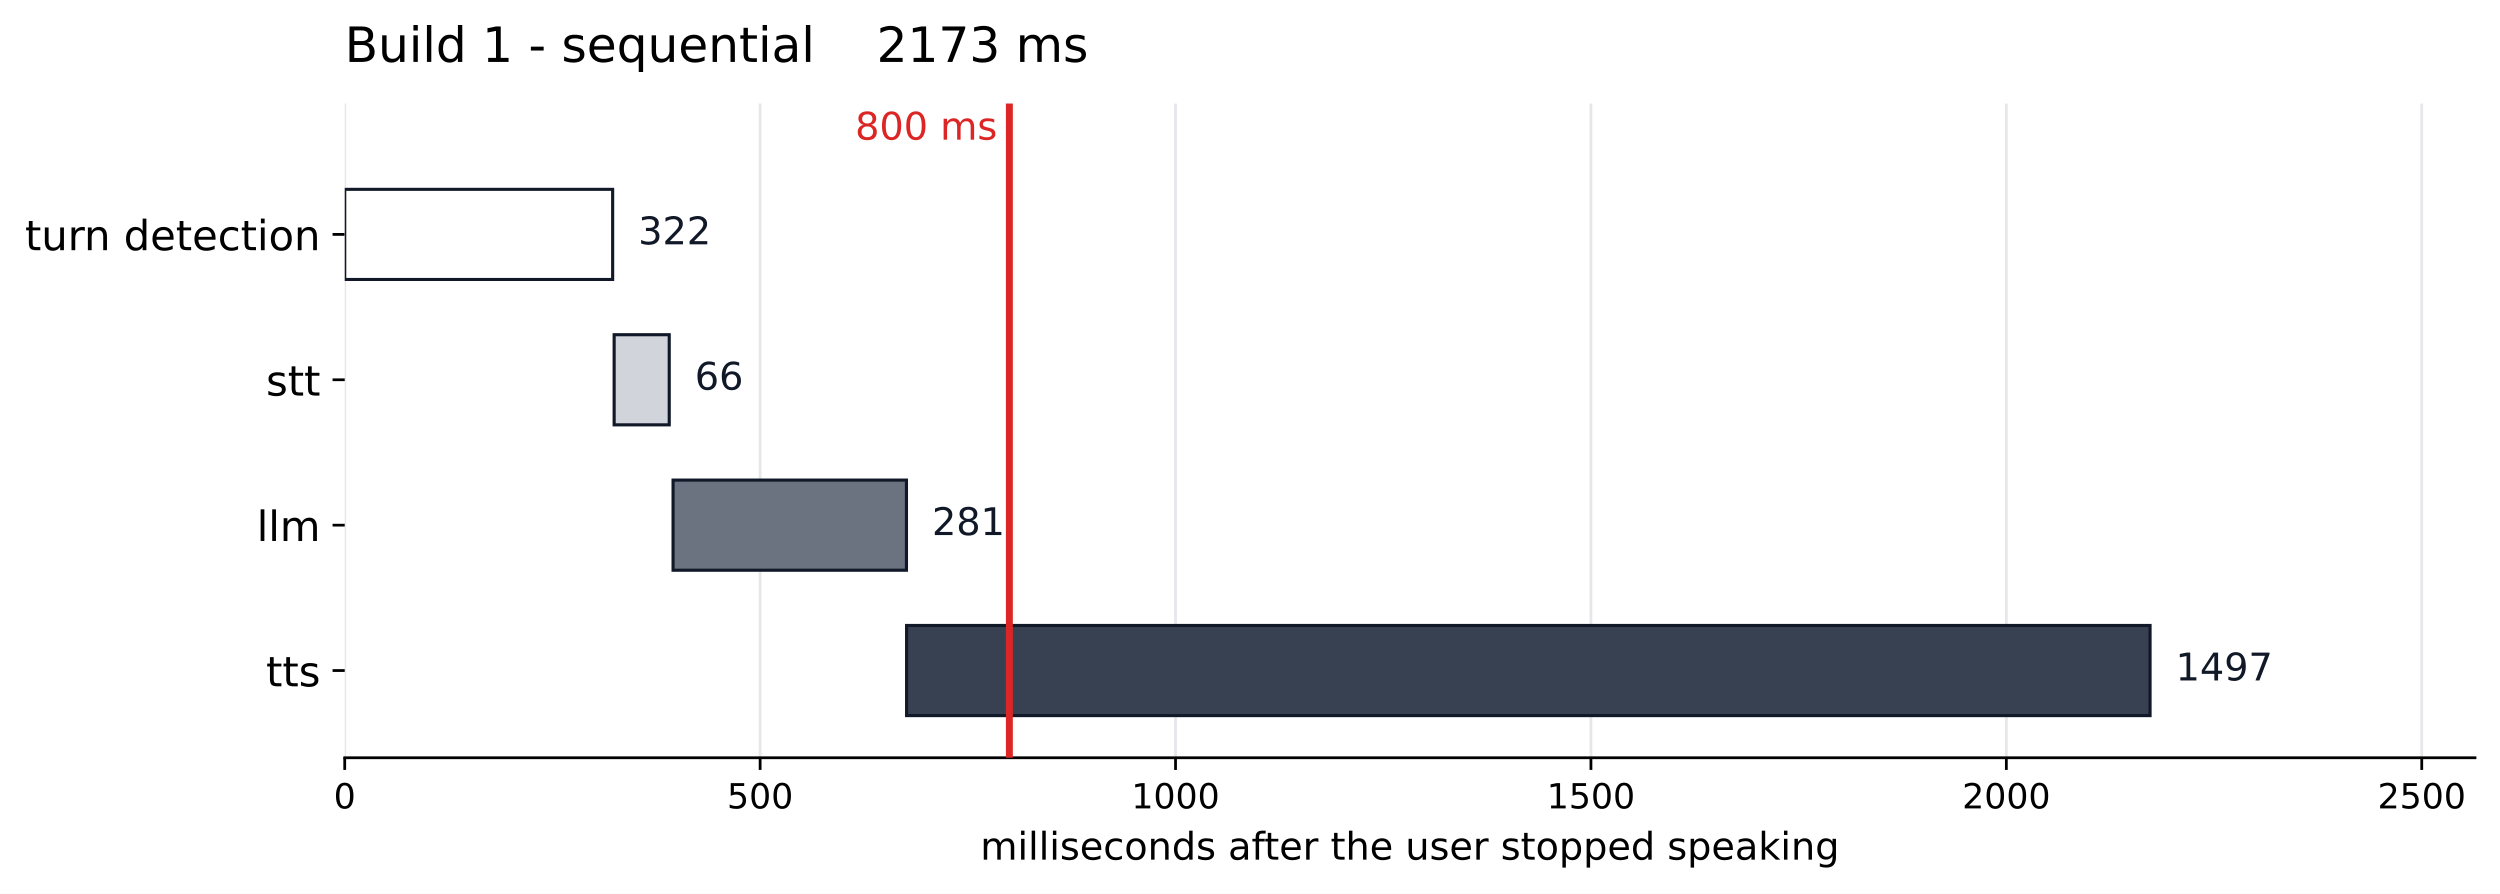
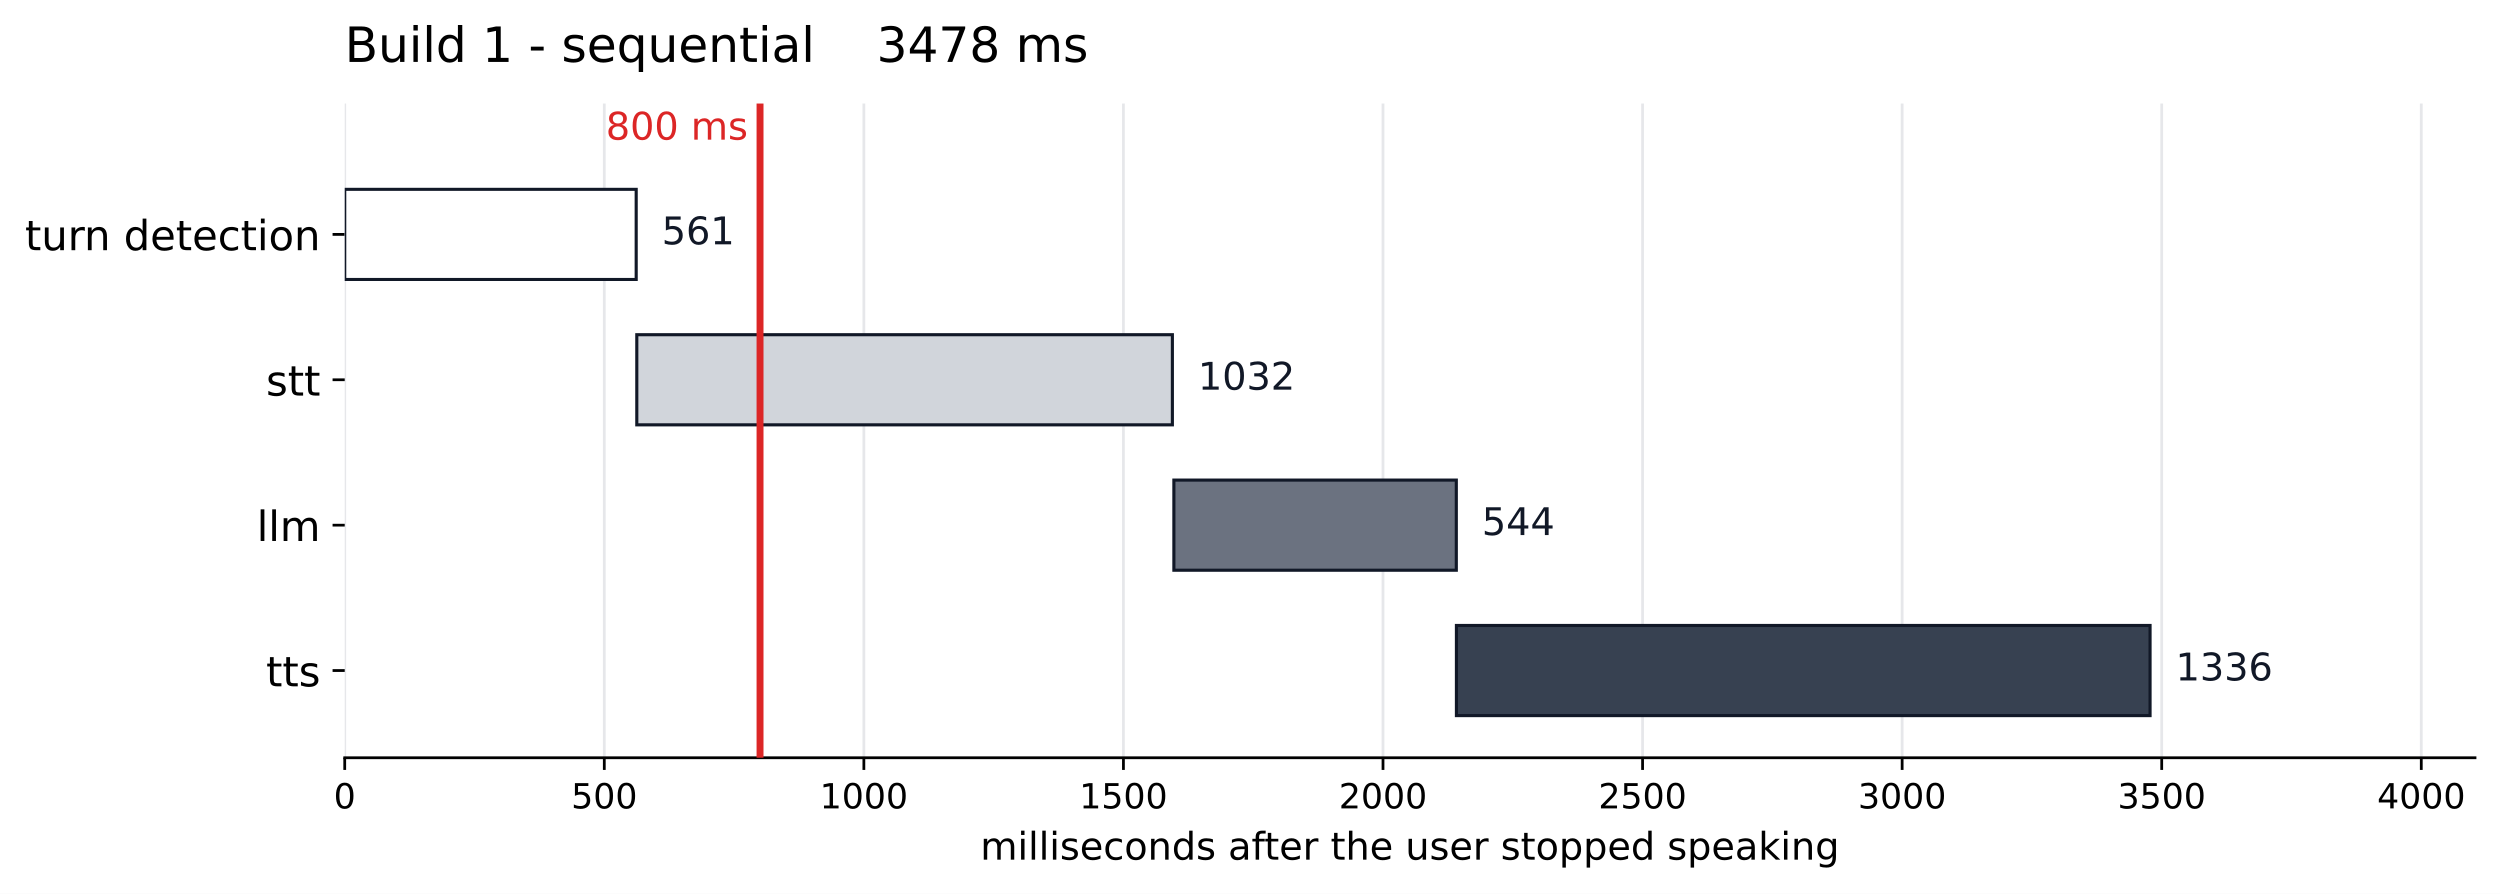
<svg xmlns="http://www.w3.org/2000/svg" xmlns:xlink="http://www.w3.org/1999/xlink" width="720.325pt" height="257.535pt" viewBox="0 0 720.325 257.535" version="1.1">
  <defs>
    <style type="text/css">*{stroke-linejoin: round; stroke-linecap: butt}</style>
  </defs>
  <g id="figure_1">
    <g id="patch_1">
      <path d="M 0 257.535  L 720.325 257.535  L 720.325 -0  L 0 -0  z " style="fill: #ffffff" />
    </g>
    <g id="axes_1">
      <g id="patch_2">
        <path d="M 99.325 218.334  L 713.125 218.334  L 713.125 29.838  L 99.325 29.838  z " style="fill: #ffffff" />
      </g>
      <g id="matplotlib.axis_1">
        <g id="xtick_1">
          <g id="line2d_1">
-             <path d="M 99.325 218.334  L 99.325 29.838  " clip-path="url(#pb1c9cd864e)" style="fill: none; stroke: #9ca3af; stroke-opacity: 0.25; stroke-width: 0.8; stroke-linecap: square" />
+             <path d="M 99.325 218.334  L 99.325 29.838  " clip-path="url(#p70edc751e0)" style="fill: none; stroke: #9ca3af; stroke-opacity: 0.25; stroke-width: 0.8; stroke-linecap: square" />
          </g>
          <g id="line2d_2">
            <defs>
-               <path id="m8ec31cee1f" d="M 0 0  L 0 3.5  " style="stroke: #000000; stroke-width: 0.8" />
+               <path id="m69275146df" d="M 0 0  L 0 3.5  " style="stroke: #000000; stroke-width: 0.8" />
            </defs>
            <g>
-               <use xlink:href="#m8ec31cee1f" x="99.325" y="218.334" style="stroke: #000000; stroke-width: 0.8" />
+               <use xlink:href="#m69275146df" x="99.325" y="218.334" style="stroke: #000000; stroke-width: 0.8" />
            </g>
          </g>
          <g id="text_1">
            <g transform="translate(96.14375 232.9315) scale(0.1 -0.1)">
              <defs>
                <path id="DejaVuSans-13" d="M 2034 4250  Q 1547 4250 1301 3770  Q 1056 3291 1056 2328  Q 1056 1369 1301 889  Q 1547 409 2034 409  Q 2525 409 2770 889  Q 3016 1369 3016 2328  Q 3016 3291 2770 3770  Q 2525 4250 2034 4250  z M 2034 4750  Q 2819 4750 3233 4129  Q 3647 3509 3647 2328  Q 3647 1150 3233 529  Q 2819 -91 2034 -91  Q 1250 -91 836 529  Q 422 1150 422 2328  Q 422 3509 836 4129  Q 1250 4750 2034 4750  z " transform="scale(0.015625)" />
              </defs>
              <use xlink:href="#DejaVuSans-13" />
            </g>
          </g>
        </g>
        <g id="xtick_2">
          <g id="line2d_3">
-             <path d="M 219.016 218.334  L 219.016 29.838  " clip-path="url(#pb1c9cd864e)" style="fill: none; stroke: #9ca3af; stroke-opacity: 0.25; stroke-width: 0.8; stroke-linecap: square" />
+             <path d="M 174.115 218.334  L 174.115 29.838  " clip-path="url(#p70edc751e0)" style="fill: none; stroke: #9ca3af; stroke-opacity: 0.25; stroke-width: 0.8; stroke-linecap: square" />
          </g>
          <g id="line2d_4">
            <g>
-               <use xlink:href="#m8ec31cee1f" x="219.016" y="218.334" style="stroke: #000000; stroke-width: 0.8" />
+               <use xlink:href="#m69275146df" x="174.115" y="218.334" style="stroke: #000000; stroke-width: 0.8" />
            </g>
          </g>
          <g id="text_2">
-             <g transform="translate(209.472 232.9315) scale(0.1 -0.1)">
+             <g transform="translate(164.5712 232.9315) scale(0.1 -0.1)">
              <defs>
                <path id="DejaVuSans-18" d="M 691 4666  L 3169 4666  L 3169 4134  L 1269 4134  L 1269 2991  Q 1406 3038 1543 3061  Q 1681 3084 1819 3084  Q 2600 3084 3056 2656  Q 3513 2228 3513 1497  Q 3513 744 3044 326  Q 2575 -91 1722 -91  Q 1428 -91 1123 -41  Q 819 9 494 109  L 494 744  Q 775 591 1075 516  Q 1375 441 1709 441  Q 2250 441 2565 725  Q 2881 1009 2881 1497  Q 2881 1984 2565 2268  Q 2250 2553 1709 2553  Q 1456 2553 1204 2497  Q 953 2441 691 2322  L 691 4666  z " transform="scale(0.015625)" />
              </defs>
              <use xlink:href="#DejaVuSans-18" />
              <use xlink:href="#DejaVuSans-13" transform="translate(63.625 0)" />
              <use xlink:href="#DejaVuSans-13" transform="translate(127.25 0)" />
            </g>
          </g>
        </g>
        <g id="xtick_3">
          <g id="line2d_5">
-             <path d="M 338.706 218.334  L 338.706 29.838  " clip-path="url(#pb1c9cd864e)" style="fill: none; stroke: #9ca3af; stroke-opacity: 0.25; stroke-width: 0.8; stroke-linecap: square" />
+             <path d="M 248.905 218.334  L 248.905 29.838  " clip-path="url(#p70edc751e0)" style="fill: none; stroke: #9ca3af; stroke-opacity: 0.25; stroke-width: 0.8; stroke-linecap: square" />
          </g>
          <g id="line2d_6">
            <g>
-               <use xlink:href="#m8ec31cee1f" x="338.706" y="218.334" style="stroke: #000000; stroke-width: 0.8" />
+               <use xlink:href="#m69275146df" x="248.905" y="218.334" style="stroke: #000000; stroke-width: 0.8" />
            </g>
          </g>
          <g id="text_3">
-             <g transform="translate(325.9815 232.9315) scale(0.1 -0.1)">
+             <g transform="translate(236.1798 232.9315) scale(0.1 -0.1)">
              <defs>
                <path id="DejaVuSans-14" d="M 794 531  L 1825 531  L 1825 4091  L 703 3866  L 703 4441  L 1819 4666  L 2450 4666  L 2450 531  L 3481 531  L 3481 0  L 794 0  L 794 531  z " transform="scale(0.015625)" />
              </defs>
              <use xlink:href="#DejaVuSans-14" />
              <use xlink:href="#DejaVuSans-13" transform="translate(63.625 0)" />
              <use xlink:href="#DejaVuSans-13" transform="translate(127.25 0)" />
              <use xlink:href="#DejaVuSans-13" transform="translate(190.875 0)" />
            </g>
          </g>
        </g>
        <g id="xtick_4">
          <g id="line2d_7">
-             <path d="M 458.397 218.334  L 458.397 29.838  " clip-path="url(#pb1c9cd864e)" style="fill: none; stroke: #9ca3af; stroke-opacity: 0.25; stroke-width: 0.8; stroke-linecap: square" />
+             <path d="M 323.695 218.334  L 323.695 29.838  " clip-path="url(#p70edc751e0)" style="fill: none; stroke: #9ca3af; stroke-opacity: 0.25; stroke-width: 0.8; stroke-linecap: square" />
          </g>
          <g id="line2d_8">
            <g>
-               <use xlink:href="#m8ec31cee1f" x="458.397" y="218.334" style="stroke: #000000; stroke-width: 0.8" />
+               <use xlink:href="#m69275146df" x="323.695" y="218.334" style="stroke: #000000; stroke-width: 0.8" />
            </g>
          </g>
          <g id="text_4">
-             <g transform="translate(445.6722 232.9315) scale(0.1 -0.1)">
+             <g transform="translate(310.9698 232.9315) scale(0.1 -0.1)">
              <use xlink:href="#DejaVuSans-14" />
              <use xlink:href="#DejaVuSans-18" transform="translate(63.625 0)" />
              <use xlink:href="#DejaVuSans-13" transform="translate(127.25 0)" />
              <use xlink:href="#DejaVuSans-13" transform="translate(190.875 0)" />
            </g>
          </g>
        </g>
        <g id="xtick_5">
          <g id="line2d_9">
-             <path d="M 578.088 218.334  L 578.088 29.838  " clip-path="url(#pb1c9cd864e)" style="fill: none; stroke: #9ca3af; stroke-opacity: 0.25; stroke-width: 0.8; stroke-linecap: square" />
+             <path d="M 398.485 218.334  L 398.485 29.838  " clip-path="url(#p70edc751e0)" style="fill: none; stroke: #9ca3af; stroke-opacity: 0.25; stroke-width: 0.8; stroke-linecap: square" />
          </g>
          <g id="line2d_10">
            <g>
-               <use xlink:href="#m8ec31cee1f" x="578.088" y="218.334" style="stroke: #000000; stroke-width: 0.8" />
+               <use xlink:href="#m69275146df" x="398.485" y="218.334" style="stroke: #000000; stroke-width: 0.8" />
            </g>
          </g>
          <g id="text_5">
-             <g transform="translate(565.3629 232.9315) scale(0.1 -0.1)">
+             <g transform="translate(385.7597 232.9315) scale(0.1 -0.1)">
              <defs>
                <path id="DejaVuSans-15" d="M 1228 531  L 3431 531  L 3431 0  L 469 0  L 469 531  Q 828 903 1448 1529  Q 2069 2156 2228 2338  Q 2531 2678 2651 2914  Q 2772 3150 2772 3378  Q 2772 3750 2511 3984  Q 2250 4219 1831 4219  Q 1534 4219 1204 4116  Q 875 4013 500 3803  L 500 4441  Q 881 4594 1212 4672  Q 1544 4750 1819 4750  Q 2544 4750 2975 4387  Q 3406 4025 3406 3419  Q 3406 3131 3298 2873  Q 3191 2616 2906 2266  Q 2828 2175 2409 1742  Q 1991 1309 1228 531  z " transform="scale(0.015625)" />
              </defs>
              <use xlink:href="#DejaVuSans-15" />
              <use xlink:href="#DejaVuSans-13" transform="translate(63.625 0)" />
              <use xlink:href="#DejaVuSans-13" transform="translate(127.25 0)" />
              <use xlink:href="#DejaVuSans-13" transform="translate(190.875 0)" />
            </g>
          </g>
        </g>
        <g id="xtick_6">
          <g id="line2d_11">
-             <path d="M 697.779 218.334  L 697.779 29.838  " clip-path="url(#pb1c9cd864e)" style="fill: none; stroke: #9ca3af; stroke-opacity: 0.25; stroke-width: 0.8; stroke-linecap: square" />
+             <path d="M 473.275 218.334  L 473.275 29.838  " clip-path="url(#p70edc751e0)" style="fill: none; stroke: #9ca3af; stroke-opacity: 0.25; stroke-width: 0.8; stroke-linecap: square" />
          </g>
          <g id="line2d_12">
            <g>
-               <use xlink:href="#m8ec31cee1f" x="697.779" y="218.334" style="stroke: #000000; stroke-width: 0.8" />
+               <use xlink:href="#m69275146df" x="473.275" y="218.334" style="stroke: #000000; stroke-width: 0.8" />
            </g>
          </g>
          <g id="text_6">
-             <g transform="translate(685.0536 232.9315) scale(0.1 -0.1)">
+             <g transform="translate(460.5496 232.9315) scale(0.1 -0.1)">
              <use xlink:href="#DejaVuSans-15" />
              <use xlink:href="#DejaVuSans-18" transform="translate(63.625 0)" />
              <use xlink:href="#DejaVuSans-13" transform="translate(127.25 0)" />
              <use xlink:href="#DejaVuSans-13" transform="translate(190.875 0)" />
            </g>
          </g>
        </g>
-         <g id="text_7">
+         <g id="xtick_7">
+           <g id="line2d_13">
+             <path d="M 548.065 218.334  L 548.065 29.838  " clip-path="url(#p70edc751e0)" style="fill: none; stroke: #9ca3af; stroke-opacity: 0.25; stroke-width: 0.8; stroke-linecap: square" />
+           </g>
+           <g id="line2d_14">
+             <g>
+               <use xlink:href="#m69275146df" x="548.065" y="218.334" style="stroke: #000000; stroke-width: 0.8" />
+             </g>
+           </g>
+           <g id="text_7">
+             <g transform="translate(535.3395 232.9315) scale(0.1 -0.1)">
+               <defs>
+                 <path id="DejaVuSans-16" d="M 2597 2516  Q 3050 2419 3304 2112  Q 3559 1806 3559 1356  Q 3559 666 3084 287  Q 2609 -91 1734 -91  Q 1441 -91 1130 -33  Q 819 25 488 141  L 488 750  Q 750 597 1062 519  Q 1375 441 1716 441  Q 2309 441 2620 675  Q 2931 909 2931 1356  Q 2931 1769 2642 2001  Q 2353 2234 1838 2234  L 1294 2234  L 1294 2753  L 1863 2753  Q 2328 2753 2575 2939  Q 2822 3125 2822 3475  Q 2822 3834 2567 4026  Q 2313 4219 1838 4219  Q 1578 4219 1281 4162  Q 984 4106 628 3988  L 628 4550  Q 988 4650 1302 4700  Q 1616 4750 1894 4750  Q 2613 4750 3031 4423  Q 3450 4097 3450 3541  Q 3450 3153 3228 2886  Q 3006 2619 2597 2516  z " transform="scale(0.015625)" />
+               </defs>
+               <use xlink:href="#DejaVuSans-16" />
+               <use xlink:href="#DejaVuSans-13" transform="translate(63.625 0)" />
+               <use xlink:href="#DejaVuSans-13" transform="translate(127.25 0)" />
+               <use xlink:href="#DejaVuSans-13" transform="translate(190.875 0)" />
+             </g>
+           </g>
+         </g>
+         <g id="xtick_8">
+           <g id="line2d_15">
+             <path d="M 622.854 218.334  L 622.854 29.838  " clip-path="url(#p70edc751e0)" style="fill: none; stroke: #9ca3af; stroke-opacity: 0.25; stroke-width: 0.8; stroke-linecap: square" />
+           </g>
+           <g id="line2d_16">
+             <g>
+               <use xlink:href="#m69275146df" x="622.854" y="218.334" style="stroke: #000000; stroke-width: 0.8" />
+             </g>
+           </g>
+           <g id="text_8">
+             <g transform="translate(610.1295 232.9315) scale(0.1 -0.1)">
+               <use xlink:href="#DejaVuSans-16" />
+               <use xlink:href="#DejaVuSans-18" transform="translate(63.625 0)" />
+               <use xlink:href="#DejaVuSans-13" transform="translate(127.25 0)" />
+               <use xlink:href="#DejaVuSans-13" transform="translate(190.875 0)" />
+             </g>
+           </g>
+         </g>
+         <g id="xtick_9">
+           <g id="line2d_17">
+             <path d="M 697.644 218.334  L 697.644 29.838  " clip-path="url(#p70edc751e0)" style="fill: none; stroke: #9ca3af; stroke-opacity: 0.25; stroke-width: 0.8; stroke-linecap: square" />
+           </g>
+           <g id="line2d_18">
+             <g>
+               <use xlink:href="#m69275146df" x="697.644" y="218.334" style="stroke: #000000; stroke-width: 0.8" />
+             </g>
+           </g>
+           <g id="text_9">
+             <g transform="translate(684.9194 232.9315) scale(0.1 -0.1)">
+               <defs>
+                 <path id="DejaVuSans-17" d="M 2419 4116  L 825 1625  L 2419 1625  L 2419 4116  z M 2253 4666  L 3047 4666  L 3047 1625  L 3713 1625  L 3713 1100  L 3047 1100  L 3047 0  L 2419 0  L 2419 1100  L 313 1100  L 313 1709  L 2253 4666  z " transform="scale(0.015625)" />
+               </defs>
+               <use xlink:href="#DejaVuSans-17" />
+               <use xlink:href="#DejaVuSans-13" transform="translate(63.625 0)" />
+               <use xlink:href="#DejaVuSans-13" transform="translate(127.25 0)" />
+               <use xlink:href="#DejaVuSans-13" transform="translate(190.875 0)" />
+             </g>
+           </g>
+         </g>
+         <g id="text_10">
          <g transform="translate(282.4535 247.6921) scale(0.11 -0.11)">
            <defs>
              <path id="DejaVuSans-50" d="M 3328 2828  Q 3544 3216 3844 3400  Q 4144 3584 4550 3584  Q 5097 3584 5394 3201  Q 5691 2819 5691 2113  L 5691 0  L 5113 0  L 5113 2094  Q 5113 2597 4934 2840  Q 4756 3084 4391 3084  Q 3944 3084 3684 2787  Q 3425 2491 3425 1978  L 3425 0  L 2847 0  L 2847 2094  Q 2847 2600 2669 2842  Q 2491 3084 2119 3084  Q 1678 3084 1418 2786  Q 1159 2488 1159 1978  L 1159 0  L 581 0  L 581 3500  L 1159 3500  L 1159 2956  Q 1356 3278 1631 3431  Q 1906 3584 2284 3584  Q 2666 3584 2933 3390  Q 3200 3197 3328 2828  z " transform="scale(0.015625)" />
              <path id="DejaVuSans-4c" d="M 603 3500  L 1178 3500  L 1178 0  L 603 0  L 603 3500  z M 603 4863  L 1178 4863  L 1178 4134  L 603 4134  L 603 4863  z " transform="scale(0.015625)" />
              <path id="DejaVuSans-4f" d="M 603 4863  L 1178 4863  L 1178 0  L 603 0  L 603 4863  z " transform="scale(0.015625)" />
              <path id="DejaVuSans-56" d="M 2834 3397  L 2834 2853  Q 2591 2978 2328 3040  Q 2066 3103 1784 3103  Q 1356 3103 1142 2972  Q 928 2841 928 2578  Q 928 2378 1081 2264  Q 1234 2150 1697 2047  L 1894 2003  Q 2506 1872 2764 1633  Q 3022 1394 3022 966  Q 3022 478 2636 193  Q 2250 -91 1575 -91  Q 1294 -91 989 -36  Q 684 19 347 128  L 347 722  Q 666 556 975 473  Q 1284 391 1588 391  Q 1994 391 2212 530  Q 2431 669 2431 922  Q 2431 1156 2273 1281  Q 2116 1406 1581 1522  L 1381 1569  Q 847 1681 609 1914  Q 372 2147 372 2553  Q 372 3047 722 3315  Q 1072 3584 1716 3584  Q 2034 3584 2315 3537  Q 2597 3491 2834 3397  z " transform="scale(0.015625)" />
              <path id="DejaVuSans-48" d="M 3597 1894  L 3597 1613  L 953 1613  Q 991 1019 1311 708  Q 1631 397 2203 397  Q 2534 397 2845 478  Q 3156 559 3463 722  L 3463 178  Q 3153 47 2828 -22  Q 2503 -91 2169 -91  Q 1331 -91 842 396  Q 353 884 353 1716  Q 353 2575 817 3079  Q 1281 3584 2069 3584  Q 2775 3584 3186 3129  Q 3597 2675 3597 1894  z M 3022 2063  Q 3016 2534 2758 2815  Q 2500 3097 2075 3097  Q 1594 3097 1305 2825  Q 1016 2553 972 2059  L 3022 2063  z " transform="scale(0.015625)" />
              <path id="DejaVuSans-46" d="M 3122 3366  L 3122 2828  Q 2878 2963 2633 3030  Q 2388 3097 2138 3097  Q 1578 3097 1268 2742  Q 959 2388 959 1747  Q 959 1106 1268 751  Q 1578 397 2138 397  Q 2388 397 2633 464  Q 2878 531 3122 666  L 3122 134  Q 2881 22 2623 -34  Q 2366 -91 2075 -91  Q 1284 -91 818 406  Q 353 903 353 1747  Q 353 2603 823 3093  Q 1294 3584 2113 3584  Q 2378 3584 2631 3529  Q 2884 3475 3122 3366  z " transform="scale(0.015625)" />
              <path id="DejaVuSans-52" d="M 1959 3097  Q 1497 3097 1228 2736  Q 959 2375 959 1747  Q 959 1119 1226 758  Q 1494 397 1959 397  Q 2419 397 2687 759  Q 2956 1122 2956 1747  Q 2956 2369 2687 2733  Q 2419 3097 1959 3097  z M 1959 3584  Q 2709 3584 3137 3096  Q 3566 2609 3566 1747  Q 3566 888 3137 398  Q 2709 -91 1959 -91  Q 1206 -91 779 398  Q 353 888 353 1747  Q 353 2609 779 3096  Q 1206 3584 1959 3584  z " transform="scale(0.015625)" />
              <path id="DejaVuSans-51" d="M 3513 2113  L 3513 0  L 2938 0  L 2938 2094  Q 2938 2591 2744 2837  Q 2550 3084 2163 3084  Q 1697 3084 1428 2787  Q 1159 2491 1159 1978  L 1159 0  L 581 0  L 581 3500  L 1159 3500  L 1159 2956  Q 1366 3272 1645 3428  Q 1925 3584 2291 3584  Q 2894 3584 3203 3211  Q 3513 2838 3513 2113  z " transform="scale(0.015625)" />
              <path id="DejaVuSans-47" d="M 2906 2969  L 2906 4863  L 3481 4863  L 3481 0  L 2906 0  L 2906 525  Q 2725 213 2448 61  Q 2172 -91 1784 -91  Q 1150 -91 751 415  Q 353 922 353 1747  Q 353 2572 751 3078  Q 1150 3584 1784 3584  Q 2172 3584 2448 3432  Q 2725 3281 2906 2969  z M 947 1747  Q 947 1113 1208 752  Q 1469 391 1925 391  Q 2381 391 2643 752  Q 2906 1113 2906 1747  Q 2906 2381 2643 2742  Q 2381 3103 1925 3103  Q 1469 3103 1208 2742  Q 947 2381 947 1747  z " transform="scale(0.015625)" />
              <path id="DejaVuSans-3" transform="scale(0.015625)" />
              <path id="DejaVuSans-44" d="M 2194 1759  Q 1497 1759 1228 1600  Q 959 1441 959 1056  Q 959 750 1161 570  Q 1363 391 1709 391  Q 2188 391 2477 730  Q 2766 1069 2766 1631  L 2766 1759  L 2194 1759  z M 3341 1997  L 3341 0  L 2766 0  L 2766 531  Q 2569 213 2275 61  Q 1981 -91 1556 -91  Q 1019 -91 701 211  Q 384 513 384 1019  Q 384 1609 779 1909  Q 1175 2209 1959 2209  L 2766 2209  L 2766 2266  Q 2766 2663 2505 2880  Q 2244 3097 1772 3097  Q 1472 3097 1187 3025  Q 903 2953 641 2809  L 641 3341  Q 956 3463 1253 3523  Q 1550 3584 1831 3584  Q 2591 3584 2966 3190  Q 3341 2797 3341 1997  z " transform="scale(0.015625)" />
              <path id="DejaVuSans-49" d="M 2375 4863  L 2375 4384  L 1825 4384  Q 1516 4384 1395 4259  Q 1275 4134 1275 3809  L 1275 3500  L 2222 3500  L 2222 3053  L 1275 3053  L 1275 0  L 697 0  L 697 3053  L 147 3053  L 147 3500  L 697 3500  L 697 3744  Q 697 4328 969 4595  Q 1241 4863 1831 4863  L 2375 4863  z " transform="scale(0.015625)" />
              <path id="DejaVuSans-57" d="M 1172 4494  L 1172 3500  L 2356 3500  L 2356 3053  L 1172 3053  L 1172 1153  Q 1172 725 1289 603  Q 1406 481 1766 481  L 2356 481  L 2356 0  L 1766 0  Q 1100 0 847 248  Q 594 497 594 1153  L 594 3053  L 172 3053  L 172 3500  L 594 3500  L 594 4494  L 1172 4494  z " transform="scale(0.015625)" />
              <path id="DejaVuSans-55" d="M 2631 2963  Q 2534 3019 2420 3045  Q 2306 3072 2169 3072  Q 1681 3072 1420 2755  Q 1159 2438 1159 1844  L 1159 0  L 581 0  L 581 3500  L 1159 3500  L 1159 2956  Q 1341 3275 1631 3429  Q 1922 3584 2338 3584  Q 2397 3584 2469 3576  Q 2541 3569 2628 3553  L 2631 2963  z " transform="scale(0.015625)" />
              <path id="DejaVuSans-4b" d="M 3513 2113  L 3513 0  L 2938 0  L 2938 2094  Q 2938 2591 2744 2837  Q 2550 3084 2163 3084  Q 1697 3084 1428 2787  Q 1159 2491 1159 1978  L 1159 0  L 581 0  L 581 4863  L 1159 4863  L 1159 2956  Q 1366 3272 1645 3428  Q 1925 3584 2291 3584  Q 2894 3584 3203 3211  Q 3513 2838 3513 2113  z " transform="scale(0.015625)" />
              <path id="DejaVuSans-58" d="M 544 1381  L 544 3500  L 1119 3500  L 1119 1403  Q 1119 906 1312 657  Q 1506 409 1894 409  Q 2359 409 2629 706  Q 2900 1003 2900 1516  L 2900 3500  L 3475 3500  L 3475 0  L 2900 0  L 2900 538  Q 2691 219 2414 64  Q 2138 -91 1772 -91  Q 1169 -91 856 284  Q 544 659 544 1381  z M 1991 3584  L 1991 3584  z " transform="scale(0.015625)" />
              <path id="DejaVuSans-53" d="M 1159 525  L 1159 -1331  L 581 -1331  L 581 3500  L 1159 3500  L 1159 2969  Q 1341 3281 1617 3432  Q 1894 3584 2278 3584  Q 2916 3584 3314 3078  Q 3713 2572 3713 1747  Q 3713 922 3314 415  Q 2916 -91 2278 -91  Q 1894 -91 1617 61  Q 1341 213 1159 525  z M 3116 1747  Q 3116 2381 2855 2742  Q 2594 3103 2138 3103  Q 1681 3103 1420 2742  Q 1159 2381 1159 1747  Q 1159 1113 1420 752  Q 1681 391 2138 391  Q 2594 391 2855 752  Q 3116 1113 3116 1747  z " transform="scale(0.015625)" />
              <path id="DejaVuSans-4e" d="M 581 4863  L 1159 4863  L 1159 1991  L 2875 3500  L 3609 3500  L 1753 1863  L 3688 0  L 2938 0  L 1159 1709  L 1159 0  L 581 0  L 581 4863  z " transform="scale(0.015625)" />
              <path id="DejaVuSans-4a" d="M 2906 1791  Q 2906 2416 2648 2759  Q 2391 3103 1925 3103  Q 1463 3103 1205 2759  Q 947 2416 947 1791  Q 947 1169 1205 825  Q 1463 481 1925 481  Q 2391 481 2648 825  Q 2906 1169 2906 1791  z M 3481 434  Q 3481 -459 3084 -895  Q 2688 -1331 1869 -1331  Q 1566 -1331 1297 -1286  Q 1028 -1241 775 -1147  L 775 -588  Q 1028 -725 1275 -790  Q 1522 -856 1778 -856  Q 2344 -856 2625 -561  Q 2906 -266 2906 331  L 2906 616  Q 2728 306 2450 153  Q 2172 0 1784 0  Q 1141 0 747 490  Q 353 981 353 1791  Q 353 2603 747 3093  Q 1141 3584 1784 3584  Q 2172 3584 2450 3431  Q 2728 3278 2906 2969  L 2906 3500  L 3481 3500  L 3481 434  z " transform="scale(0.015625)" />
            </defs>
            <use xlink:href="#DejaVuSans-50" />
            <use xlink:href="#DejaVuSans-4c" transform="translate(97.40625 0)" />
            <use xlink:href="#DejaVuSans-4f" transform="translate(125.1875 0)" />
            <use xlink:href="#DejaVuSans-4f" transform="translate(152.9688 0)" />
            <use xlink:href="#DejaVuSans-4c" transform="translate(180.75 0)" />
            <use xlink:href="#DejaVuSans-56" transform="translate(208.5312 0)" />
            <use xlink:href="#DejaVuSans-48" transform="translate(260.625 0)" />
            <use xlink:href="#DejaVuSans-46" transform="translate(322.1562 0)" />
            <use xlink:href="#DejaVuSans-52" transform="translate(377.1406 0)" />
            <use xlink:href="#DejaVuSans-51" transform="translate(438.3281 0)" />
            <use xlink:href="#DejaVuSans-47" transform="translate(501.7031 0)" />
            <use xlink:href="#DejaVuSans-56" transform="translate(565.1875 0)" />
            <use xlink:href="#DejaVuSans-3" transform="translate(617.2812 0)" />
            <use xlink:href="#DejaVuSans-44" transform="translate(649.0625 0)" />
            <use xlink:href="#DejaVuSans-49" transform="translate(710.3438 0)" />
            <use xlink:href="#DejaVuSans-57" transform="translate(743.7969 0)" />
            <use xlink:href="#DejaVuSans-48" transform="translate(783 0)" />
            <use xlink:href="#DejaVuSans-55" transform="translate(844.5312 0)" />
            <use xlink:href="#DejaVuSans-3" transform="translate(885.6406 0)" />
            <use xlink:href="#DejaVuSans-57" transform="translate(917.4219 0)" />
            <use xlink:href="#DejaVuSans-4b" transform="translate(956.625 0)" />
            <use xlink:href="#DejaVuSans-48" transform="translate(1020 0)" />
            <use xlink:href="#DejaVuSans-3" transform="translate(1081.531 0)" />
            <use xlink:href="#DejaVuSans-58" transform="translate(1113.312 0)" />
            <use xlink:href="#DejaVuSans-56" transform="translate(1176.688 0)" />
            <use xlink:href="#DejaVuSans-48" transform="translate(1228.781 0)" />
            <use xlink:href="#DejaVuSans-55" transform="translate(1290.312 0)" />
            <use xlink:href="#DejaVuSans-3" transform="translate(1331.422 0)" />
            <use xlink:href="#DejaVuSans-56" transform="translate(1363.203 0)" />
            <use xlink:href="#DejaVuSans-57" transform="translate(1415.297 0)" />
            <use xlink:href="#DejaVuSans-52" transform="translate(1454.5 0)" />
            <use xlink:href="#DejaVuSans-53" transform="translate(1515.688 0)" />
            <use xlink:href="#DejaVuSans-53" transform="translate(1579.172 0)" />
            <use xlink:href="#DejaVuSans-48" transform="translate(1642.656 0)" />
            <use xlink:href="#DejaVuSans-47" transform="translate(1704.188 0)" />
            <use xlink:href="#DejaVuSans-3" transform="translate(1767.672 0)" />
            <use xlink:href="#DejaVuSans-56" transform="translate(1799.453 0)" />
            <use xlink:href="#DejaVuSans-53" transform="translate(1851.547 0)" />
            <use xlink:href="#DejaVuSans-48" transform="translate(1915.031 0)" />
            <use xlink:href="#DejaVuSans-44" transform="translate(1976.562 0)" />
            <use xlink:href="#DejaVuSans-4e" transform="translate(2037.844 0)" />
            <use xlink:href="#DejaVuSans-4c" transform="translate(2095.75 0)" />
            <use xlink:href="#DejaVuSans-51" transform="translate(2123.531 0)" />
            <use xlink:href="#DejaVuSans-4a" transform="translate(2186.906 0)" />
          </g>
        </g>
      </g>
      <g id="matplotlib.axis_2">
        <g id="ytick_1">
-           <g id="line2d_13">
+           <g id="line2d_19">
            <defs>
-               <path id="mfd68f2b495" d="M 0 0  L -3.5 0  " style="stroke: #000000; stroke-width: 0.8" />
+               <path id="md5751d770f" d="M 0 0  L -3.5 0  " style="stroke: #000000; stroke-width: 0.8" />
            </defs>
            <g>
-               <use xlink:href="#mfd68f2b495" x="99.325" y="67.537" style="stroke: #000000; stroke-width: 0.8" />
-             </g>
-           </g>
-           <g id="text_8">
+               <use xlink:href="#md5751d770f" x="99.325" y="67.537" style="stroke: #000000; stroke-width: 0.8" />
+             </g>
+           </g>
+           <g id="text_11">
            <g transform="translate(7.2 72.09607) scale(0.12 -0.12)">
              <use xlink:href="#DejaVuSans-57" />
              <use xlink:href="#DejaVuSans-58" transform="translate(39.20312 0)" />
              <use xlink:href="#DejaVuSans-55" transform="translate(102.5781 0)" />
              <use xlink:href="#DejaVuSans-51" transform="translate(141.9375 0)" />
              <use xlink:href="#DejaVuSans-3" transform="translate(205.3125 0)" />
              <use xlink:href="#DejaVuSans-47" transform="translate(237.0938 0)" />
              <use xlink:href="#DejaVuSans-48" transform="translate(300.5781 0)" />
              <use xlink:href="#DejaVuSans-57" transform="translate(362.1094 0)" />
              <use xlink:href="#DejaVuSans-48" transform="translate(401.3125 0)" />
              <use xlink:href="#DejaVuSans-46" transform="translate(462.8438 0)" />
              <use xlink:href="#DejaVuSans-57" transform="translate(517.8281 0)" />
              <use xlink:href="#DejaVuSans-4c" transform="translate(557.0312 0)" />
              <use xlink:href="#DejaVuSans-52" transform="translate(584.8125 0)" />
              <use xlink:href="#DejaVuSans-51" transform="translate(646 0)" />
            </g>
          </g>
        </g>
        <g id="ytick_2">
-           <g id="line2d_14">
-             <g>
-               <use xlink:href="#mfd68f2b495" x="99.325" y="109.425" style="stroke: #000000; stroke-width: 0.8" />
-             </g>
-           </g>
-           <g id="text_9">
+           <g id="line2d_20">
+             <g>
+               <use xlink:href="#md5751d770f" x="99.325" y="109.425" style="stroke: #000000; stroke-width: 0.8" />
+             </g>
+           </g>
+           <g id="text_12">
            <g transform="translate(76.665 113.9836) scale(0.12 -0.12)">
              <use xlink:href="#DejaVuSans-56" />
              <use xlink:href="#DejaVuSans-57" transform="translate(52.09375 0)" />
              <use xlink:href="#DejaVuSans-57" transform="translate(91.29688 0)" />
            </g>
          </g>
        </g>
        <g id="ytick_3">
-           <g id="line2d_15">
-             <g>
-               <use xlink:href="#mfd68f2b495" x="99.325" y="151.313" style="stroke: #000000; stroke-width: 0.8" />
-             </g>
-           </g>
-           <g id="text_10">
+           <g id="line2d_21">
+             <g>
+               <use xlink:href="#md5751d770f" x="99.325" y="151.313" style="stroke: #000000; stroke-width: 0.8" />
+             </g>
+           </g>
+           <g id="text_13">
            <g transform="translate(73.96875 155.8721) scale(0.12 -0.12)">
              <use xlink:href="#DejaVuSans-4f" />
              <use xlink:href="#DejaVuSans-4f" transform="translate(27.78125 0)" />
              <use xlink:href="#DejaVuSans-50" transform="translate(55.5625 0)" />
            </g>
          </g>
        </g>
        <g id="ytick_4">
-           <g id="line2d_16">
-             <g>
-               <use xlink:href="#mfd68f2b495" x="99.325" y="193.201" style="stroke: #000000; stroke-width: 0.8" />
-             </g>
-           </g>
-           <g id="text_11">
+           <g id="line2d_22">
+             <g>
+               <use xlink:href="#md5751d770f" x="99.325" y="193.201" style="stroke: #000000; stroke-width: 0.8" />
+             </g>
+           </g>
+           <g id="text_14">
            <g transform="translate(76.665 197.7596) scale(0.12 -0.12)">
              <use xlink:href="#DejaVuSans-57" />
              <use xlink:href="#DejaVuSans-57" transform="translate(39.20312 0)" />
              <use xlink:href="#DejaVuSans-56" transform="translate(78.40625 0)" />
            </g>
          </g>
        </g>
      </g>
      <g id="patch_3">
        <path d="M 99.325 218.334  L 713.125 218.334  " style="fill: none; stroke: #000000; stroke-width: 0.8; stroke-linejoin: miter; stroke-linecap: square" />
      </g>
      <g id="patch_4">
-         <path d="M 99.325 54.552  L 176.522 54.552  L 176.522 80.522  L 99.325 80.522  z " clip-path="url(#pb1c9cd864e)" style="fill: #ffffff; stroke: #111827; stroke-width: 0.9; stroke-linejoin: miter" />
+         <path d="M 99.325 54.552  L 183.306 54.552  L 183.306 80.522  L 99.325 80.522  z " clip-path="url(#p70edc751e0)" style="fill: #ffffff; stroke: #111827; stroke-width: 0.9; stroke-linejoin: miter" />
      </g>
      <g id="patch_5">
-         <path d="M 176.953 96.44  L 192.824 96.44  L 192.824 122.41  L 176.953 122.41  z " clip-path="url(#pb1c9cd864e)" style="fill: #d1d5db; stroke: #111827; stroke-width: 0.9; stroke-linejoin: miter" />
+         <path d="M 183.48 96.44  L 337.796 96.44  L 337.796 122.41  L 183.48 122.41  z " clip-path="url(#p70edc751e0)" style="fill: #d1d5db; stroke: #111827; stroke-width: 0.9; stroke-linejoin: miter" />
      </g>
      <g id="patch_6">
-         <path d="M 193.929 138.328  L 261.177 138.328  L 261.177 164.298  L 193.929 164.298  z " clip-path="url(#pb1c9cd864e)" style="fill: #6b7280; stroke: #111827; stroke-width: 0.9; stroke-linejoin: miter" />
+         <path d="M 338.23 138.328  L 419.606 138.328  L 419.606 164.298  L 338.23 164.298  z " clip-path="url(#p70edc751e0)" style="fill: #6b7280; stroke: #111827; stroke-width: 0.9; stroke-linejoin: miter" />
      </g>
      <g id="patch_7">
-         <path d="M 261.216 180.216  L 619.494 180.216  L 619.494 206.186  L 261.216 206.186  z " clip-path="url(#pb1c9cd864e)" style="fill: #374151; stroke: #111827; stroke-width: 0.9; stroke-linejoin: miter" />
-       </g>
-       <g id="text_12">
+         <path d="M 419.64 180.216  L 619.494 180.216  L 619.494 206.186  L 419.64 206.186  z " clip-path="url(#p70edc751e0)" style="fill: #374151; stroke: #111827; stroke-width: 0.9; stroke-linejoin: miter" />
+       </g>
+       <g id="text_15">
        <g transform="translate(99.325 17.83781) scale(0.14 -0.14)">
          <defs>
            <path id="DejaVuSans-25" d="M 1259 2228  L 1259 519  L 2272 519  Q 2781 519 3026 730  Q 3272 941 3272 1375  Q 3272 1813 3026 2020  Q 2781 2228 2272 2228  L 1259 2228  z M 1259 4147  L 1259 2741  L 2194 2741  Q 2656 2741 2882 2914  Q 3109 3088 3109 3444  Q 3109 3797 2882 3972  Q 2656 4147 2194 4147  L 1259 4147  z M 628 4666  L 2241 4666  Q 2963 4666 3353 4366  Q 3744 4066 3744 3513  Q 3744 3084 3544 2831  Q 3344 2578 2956 2516  Q 3422 2416 3680 2098  Q 3938 1781 3938 1306  Q 3938 681 3513 340  Q 3088 0 2303 0  L 628 0  L 628 4666  z " transform="scale(0.015625)" />
            <path id="DejaVuSans-10" d="M 313 2009  L 1997 2009  L 1997 1497  L 313 1497  L 313 2009  z " transform="scale(0.015625)" />
            <path id="DejaVuSans-54" d="M 947 1747  Q 947 1113 1208 752  Q 1469 391 1925 391  Q 2381 391 2643 752  Q 2906 1113 2906 1747  Q 2906 2381 2643 2742  Q 2381 3103 1925 3103  Q 1469 3103 1208 2742  Q 947 2381 947 1747  z M 2906 525  Q 2725 213 2448 61  Q 2172 -91 1784 -91  Q 1150 -91 751 415  Q 353 922 353 1747  Q 353 2572 751 3078  Q 1150 3584 1784 3584  Q 2172 3584 2448 3432  Q 2725 3281 2906 2969  L 2906 3500  L 3481 3500  L 3481 -1331  L 2906 -1331  L 2906 525  z " transform="scale(0.015625)" />
            <path id="DejaVuSans-1a" d="M 525 4666  L 3525 4666  L 3525 4397  L 1831 0  L 1172 0  L 2766 4134  L 525 4134  L 525 4666  z " transform="scale(0.015625)" />
-             <path id="DejaVuSans-16" d="M 2597 2516  Q 3050 2419 3304 2112  Q 3559 1806 3559 1356  Q 3559 666 3084 287  Q 2609 -91 1734 -91  Q 1441 -91 1130 -33  Q 819 25 488 141  L 488 750  Q 750 597 1062 519  Q 1375 441 1716 441  Q 2309 441 2620 675  Q 2931 909 2931 1356  Q 2931 1769 2642 2001  Q 2353 2234 1838 2234  L 1294 2234  L 1294 2753  L 1863 2753  Q 2328 2753 2575 2939  Q 2822 3125 2822 3475  Q 2822 3834 2567 4026  Q 2313 4219 1838 4219  Q 1578 4219 1281 4162  Q 984 4106 628 3988  L 628 4550  Q 988 4650 1302 4700  Q 1616 4750 1894 4750  Q 2613 4750 3031 4423  Q 3450 4097 3450 3541  Q 3450 3153 3228 2886  Q 3006 2619 2597 2516  z " transform="scale(0.015625)" />
+             <path id="DejaVuSans-1b" d="M 2034 2216  Q 1584 2216 1326 1975  Q 1069 1734 1069 1313  Q 1069 891 1326 650  Q 1584 409 2034 409  Q 2484 409 2743 651  Q 3003 894 3003 1313  Q 3003 1734 2745 1975  Q 2488 2216 2034 2216  z M 1403 2484  Q 997 2584 770 2862  Q 544 3141 544 3541  Q 544 4100 942 4425  Q 1341 4750 2034 4750  Q 2731 4750 3128 4425  Q 3525 4100 3525 3541  Q 3525 3141 3298 2862  Q 3072 2584 2669 2484  Q 3125 2378 3379 2068  Q 3634 1759 3634 1313  Q 3634 634 3220 271  Q 2806 -91 2034 -91  Q 1263 -91 848 271  Q 434 634 434 1313  Q 434 1759 690 2068  Q 947 2378 1403 2484  z M 1172 3481  Q 1172 3119 1398 2916  Q 1625 2713 2034 2713  Q 2441 2713 2670 2916  Q 2900 3119 2900 3481  Q 2900 3844 2670 4047  Q 2441 4250 2034 4250  Q 1625 4250 1398 4047  Q 1172 3844 1172 3481  z " transform="scale(0.015625)" />
          </defs>
          <use xlink:href="#DejaVuSans-25" />
          <use xlink:href="#DejaVuSans-58" transform="translate(68.60938 0)" />
          <use xlink:href="#DejaVuSans-4c" transform="translate(131.9844 0)" />
          <use xlink:href="#DejaVuSans-4f" transform="translate(159.7656 0)" />
          <use xlink:href="#DejaVuSans-47" transform="translate(187.5469 0)" />
          <use xlink:href="#DejaVuSans-3" transform="translate(251.0312 0)" />
          <use xlink:href="#DejaVuSans-14" transform="translate(282.8125 0)" />
          <use xlink:href="#DejaVuSans-3" transform="translate(346.4375 0)" />
          <use xlink:href="#DejaVuSans-10" transform="translate(378.2188 0)" />
          <use xlink:href="#DejaVuSans-3" transform="translate(414.2969 0)" />
          <use xlink:href="#DejaVuSans-56" transform="translate(446.0781 0)" />
          <use xlink:href="#DejaVuSans-48" transform="translate(498.1719 0)" />
          <use xlink:href="#DejaVuSans-54" transform="translate(559.7031 0)" />
          <use xlink:href="#DejaVuSans-58" transform="translate(623.1875 0)" />
          <use xlink:href="#DejaVuSans-48" transform="translate(686.5625 0)" />
          <use xlink:href="#DejaVuSans-51" transform="translate(748.0938 0)" />
          <use xlink:href="#DejaVuSans-57" transform="translate(811.4688 0)" />
          <use xlink:href="#DejaVuSans-4c" transform="translate(850.6719 0)" />
          <use xlink:href="#DejaVuSans-44" transform="translate(878.4531 0)" />
          <use xlink:href="#DejaVuSans-4f" transform="translate(939.7344 0)" />
          <use xlink:href="#DejaVuSans-3" transform="translate(967.5156 0)" />
          <use xlink:href="#DejaVuSans-3" transform="translate(999.2969 0)" />
          <use xlink:href="#DejaVuSans-3" transform="translate(1031.078 0)" />
          <use xlink:href="#DejaVuSans-3" transform="translate(1062.859 0)" />
-           <use xlink:href="#DejaVuSans-15" transform="translate(1094.641 0)" />
-           <use xlink:href="#DejaVuSans-14" transform="translate(1158.266 0)" />
+           <use xlink:href="#DejaVuSans-16" transform="translate(1094.641 0)" />
+           <use xlink:href="#DejaVuSans-17" transform="translate(1158.266 0)" />
          <use xlink:href="#DejaVuSans-1a" transform="translate(1221.891 0)" />
-           <use xlink:href="#DejaVuSans-16" transform="translate(1285.516 0)" />
+           <use xlink:href="#DejaVuSans-1b" transform="translate(1285.516 0)" />
          <use xlink:href="#DejaVuSans-3" transform="translate(1349.141 0)" />
          <use xlink:href="#DejaVuSans-50" transform="translate(1380.922 0)" />
          <use xlink:href="#DejaVuSans-56" transform="translate(1478.328 0)" />
        </g>
      </g>
-       <g id="text_13">
-         <g style="fill: #111827" transform="translate(183.8878 70.39443) scale(0.11 -0.11)">
-           <use xlink:href="#DejaVuSans-16" />
-           <use xlink:href="#DejaVuSans-15" transform="translate(63.625 0)" />
-           <use xlink:href="#DejaVuSans-15" transform="translate(127.25 0)" />
-         </g>
-       </g>
-       <g id="text_14">
-         <g style="fill: #111827" transform="translate(200.1894 112.2824) scale(0.11 -0.11)">
+       <g id="text_16">
+         <g style="fill: #111827" transform="translate(190.6712 70.39443) scale(0.11 -0.11)">
          <defs>
            <path id="DejaVuSans-19" d="M 2113 2584  Q 1688 2584 1439 2293  Q 1191 2003 1191 1497  Q 1191 994 1439 701  Q 1688 409 2113 409  Q 2538 409 2786 701  Q 3034 994 3034 1497  Q 3034 2003 2786 2293  Q 2538 2584 2113 2584  z M 3366 4563  L 3366 3988  Q 3128 4100 2886 4159  Q 2644 4219 2406 4219  Q 1781 4219 1451 3797  Q 1122 3375 1075 2522  Q 1259 2794 1537 2939  Q 1816 3084 2150 3084  Q 2853 3084 3261 2657  Q 3669 2231 3669 1497  Q 3669 778 3244 343  Q 2819 -91 2113 -91  Q 1303 -91 875 529  Q 447 1150 447 2328  Q 447 3434 972 4092  Q 1497 4750 2381 4750  Q 2619 4750 2861 4703  Q 3103 4656 3366 4563  z " transform="scale(0.015625)" />
          </defs>
-           <use xlink:href="#DejaVuSans-19" />
+           <use xlink:href="#DejaVuSans-18" />
          <use xlink:href="#DejaVuSans-19" transform="translate(63.625 0)" />
-         </g>
-       </g>
-       <g id="text_15">
-         <g style="fill: #111827" transform="translate(268.5424 154.1704) scale(0.11 -0.11)">
-           <defs>
-             <path id="DejaVuSans-1b" d="M 2034 2216  Q 1584 2216 1326 1975  Q 1069 1734 1069 1313  Q 1069 891 1326 650  Q 1584 409 2034 409  Q 2484 409 2743 651  Q 3003 894 3003 1313  Q 3003 1734 2745 1975  Q 2488 2216 2034 2216  z M 1403 2484  Q 997 2584 770 2862  Q 544 3141 544 3541  Q 544 4100 942 4425  Q 1341 4750 2034 4750  Q 2731 4750 3128 4425  Q 3525 4100 3525 3541  Q 3525 3141 3298 2862  Q 3072 2584 2669 2484  Q 3125 2378 3379 2068  Q 3634 1759 3634 1313  Q 3634 634 3220 271  Q 2806 -91 2034 -91  Q 1263 -91 848 271  Q 434 634 434 1313  Q 434 1759 690 2068  Q 947 2378 1403 2484  z M 1172 3481  Q 1172 3119 1398 2916  Q 1625 2713 2034 2713  Q 2441 2713 2670 2916  Q 2900 3119 2900 3481  Q 2900 3844 2670 4047  Q 2441 4250 2034 4250  Q 1625 4250 1398 4047  Q 1172 3844 1172 3481  z " transform="scale(0.015625)" />
-           </defs>
-           <use xlink:href="#DejaVuSans-15" />
-           <use xlink:href="#DejaVuSans-1b" transform="translate(63.625 0)" />
          <use xlink:href="#DejaVuSans-14" transform="translate(127.25 0)" />
        </g>
      </g>
-       <g id="text_16">
+       <g id="text_17">
+         <g style="fill: #111827" transform="translate(345.1616 112.2824) scale(0.11 -0.11)">
+           <use xlink:href="#DejaVuSans-14" />
+           <use xlink:href="#DejaVuSans-13" transform="translate(63.625 0)" />
+           <use xlink:href="#DejaVuSans-16" transform="translate(127.25 0)" />
+           <use xlink:href="#DejaVuSans-15" transform="translate(190.875 0)" />
+         </g>
+       </g>
+       <g id="text_18">
+         <g style="fill: #111827" transform="translate(426.9711 154.1704) scale(0.11 -0.11)">
+           <use xlink:href="#DejaVuSans-18" />
+           <use xlink:href="#DejaVuSans-17" transform="translate(63.625 0)" />
+           <use xlink:href="#DejaVuSans-17" transform="translate(127.25 0)" />
+         </g>
+       </g>
+       <g id="text_19">
        <g style="fill: #111827" transform="translate(626.8601 196.0584) scale(0.11 -0.11)">
-           <defs>
-             <path id="DejaVuSans-17" d="M 2419 4116  L 825 1625  L 2419 1625  L 2419 4116  z M 2253 4666  L 3047 4666  L 3047 1625  L 3713 1625  L 3713 1100  L 3047 1100  L 3047 0  L 2419 0  L 2419 1100  L 313 1100  L 313 1709  L 2253 4666  z " transform="scale(0.015625)" />
-             <path id="DejaVuSans-1c" d="M 703 97  L 703 672  Q 941 559 1184 500  Q 1428 441 1663 441  Q 2288 441 2617 861  Q 2947 1281 2994 2138  Q 2813 1869 2534 1725  Q 2256 1581 1919 1581  Q 1219 1581 811 2004  Q 403 2428 403 3163  Q 403 3881 828 4315  Q 1253 4750 1959 4750  Q 2769 4750 3195 4129  Q 3622 3509 3622 2328  Q 3622 1225 3098 567  Q 2575 -91 1691 -91  Q 1453 -91 1209 -44  Q 966 3 703 97  z M 1959 2075  Q 2384 2075 2632 2365  Q 2881 2656 2881 3163  Q 2881 3666 2632 3958  Q 2384 4250 1959 4250  Q 1534 4250 1286 3958  Q 1038 3666 1038 3163  Q 1038 2656 1286 2365  Q 1534 2075 1959 2075  z " transform="scale(0.015625)" />
-           </defs>
          <use xlink:href="#DejaVuSans-14" />
-           <use xlink:href="#DejaVuSans-17" transform="translate(63.625 0)" />
-           <use xlink:href="#DejaVuSans-1c" transform="translate(127.25 0)" />
-           <use xlink:href="#DejaVuSans-1a" transform="translate(190.875 0)" />
-         </g>
-       </g>
-       <g id="line2d_17">
-         <path d="M 290.83 218.334  L 290.83 29.838  " clip-path="url(#pb1c9cd864e)" style="fill: none; stroke: #dc2626; stroke-width: 2; stroke-linecap: square" />
-       </g>
-       <g id="text_17">
-         <g style="fill: #dc2626" transform="translate(246.397 40.23507) scale(0.11 -0.11)">
+           <use xlink:href="#DejaVuSans-16" transform="translate(63.625 0)" />
+           <use xlink:href="#DejaVuSans-16" transform="translate(127.25 0)" />
+           <use xlink:href="#DejaVuSans-19" transform="translate(190.875 0)" />
+         </g>
+       </g>
+       <g id="line2d_23">
+         <path d="M 218.989 218.334  L 218.989 29.838  " clip-path="url(#p70edc751e0)" style="fill: none; stroke: #dc2626; stroke-width: 2; stroke-linecap: square" />
+       </g>
+       <g id="text_20">
+         <g style="fill: #dc2626" transform="translate(174.5558 40.23507) scale(0.11 -0.11)">
          <use xlink:href="#DejaVuSans-1b" />
          <use xlink:href="#DejaVuSans-13" transform="translate(63.625 0)" />
          <use xlink:href="#DejaVuSans-13" transform="translate(127.25 0)" />
          <use xlink:href="#DejaVuSans-3" transform="translate(190.875 0)" />
          <use xlink:href="#DejaVuSans-50" transform="translate(222.6562 0)" />
          <use xlink:href="#DejaVuSans-56" transform="translate(320.0625 0)" />
          <use xlink:href="#DejaVuSans-3" transform="translate(372.1562 0)" />
        </g>
      </g>
    </g>
  </g>
  <defs>
-     <clipPath id="pb1c9cd864e">
+     <clipPath id="p70edc751e0">
      <rect x="99.325" y="29.838" width="613.8" height="188.496" />
    </clipPath>
  </defs>
</svg>
